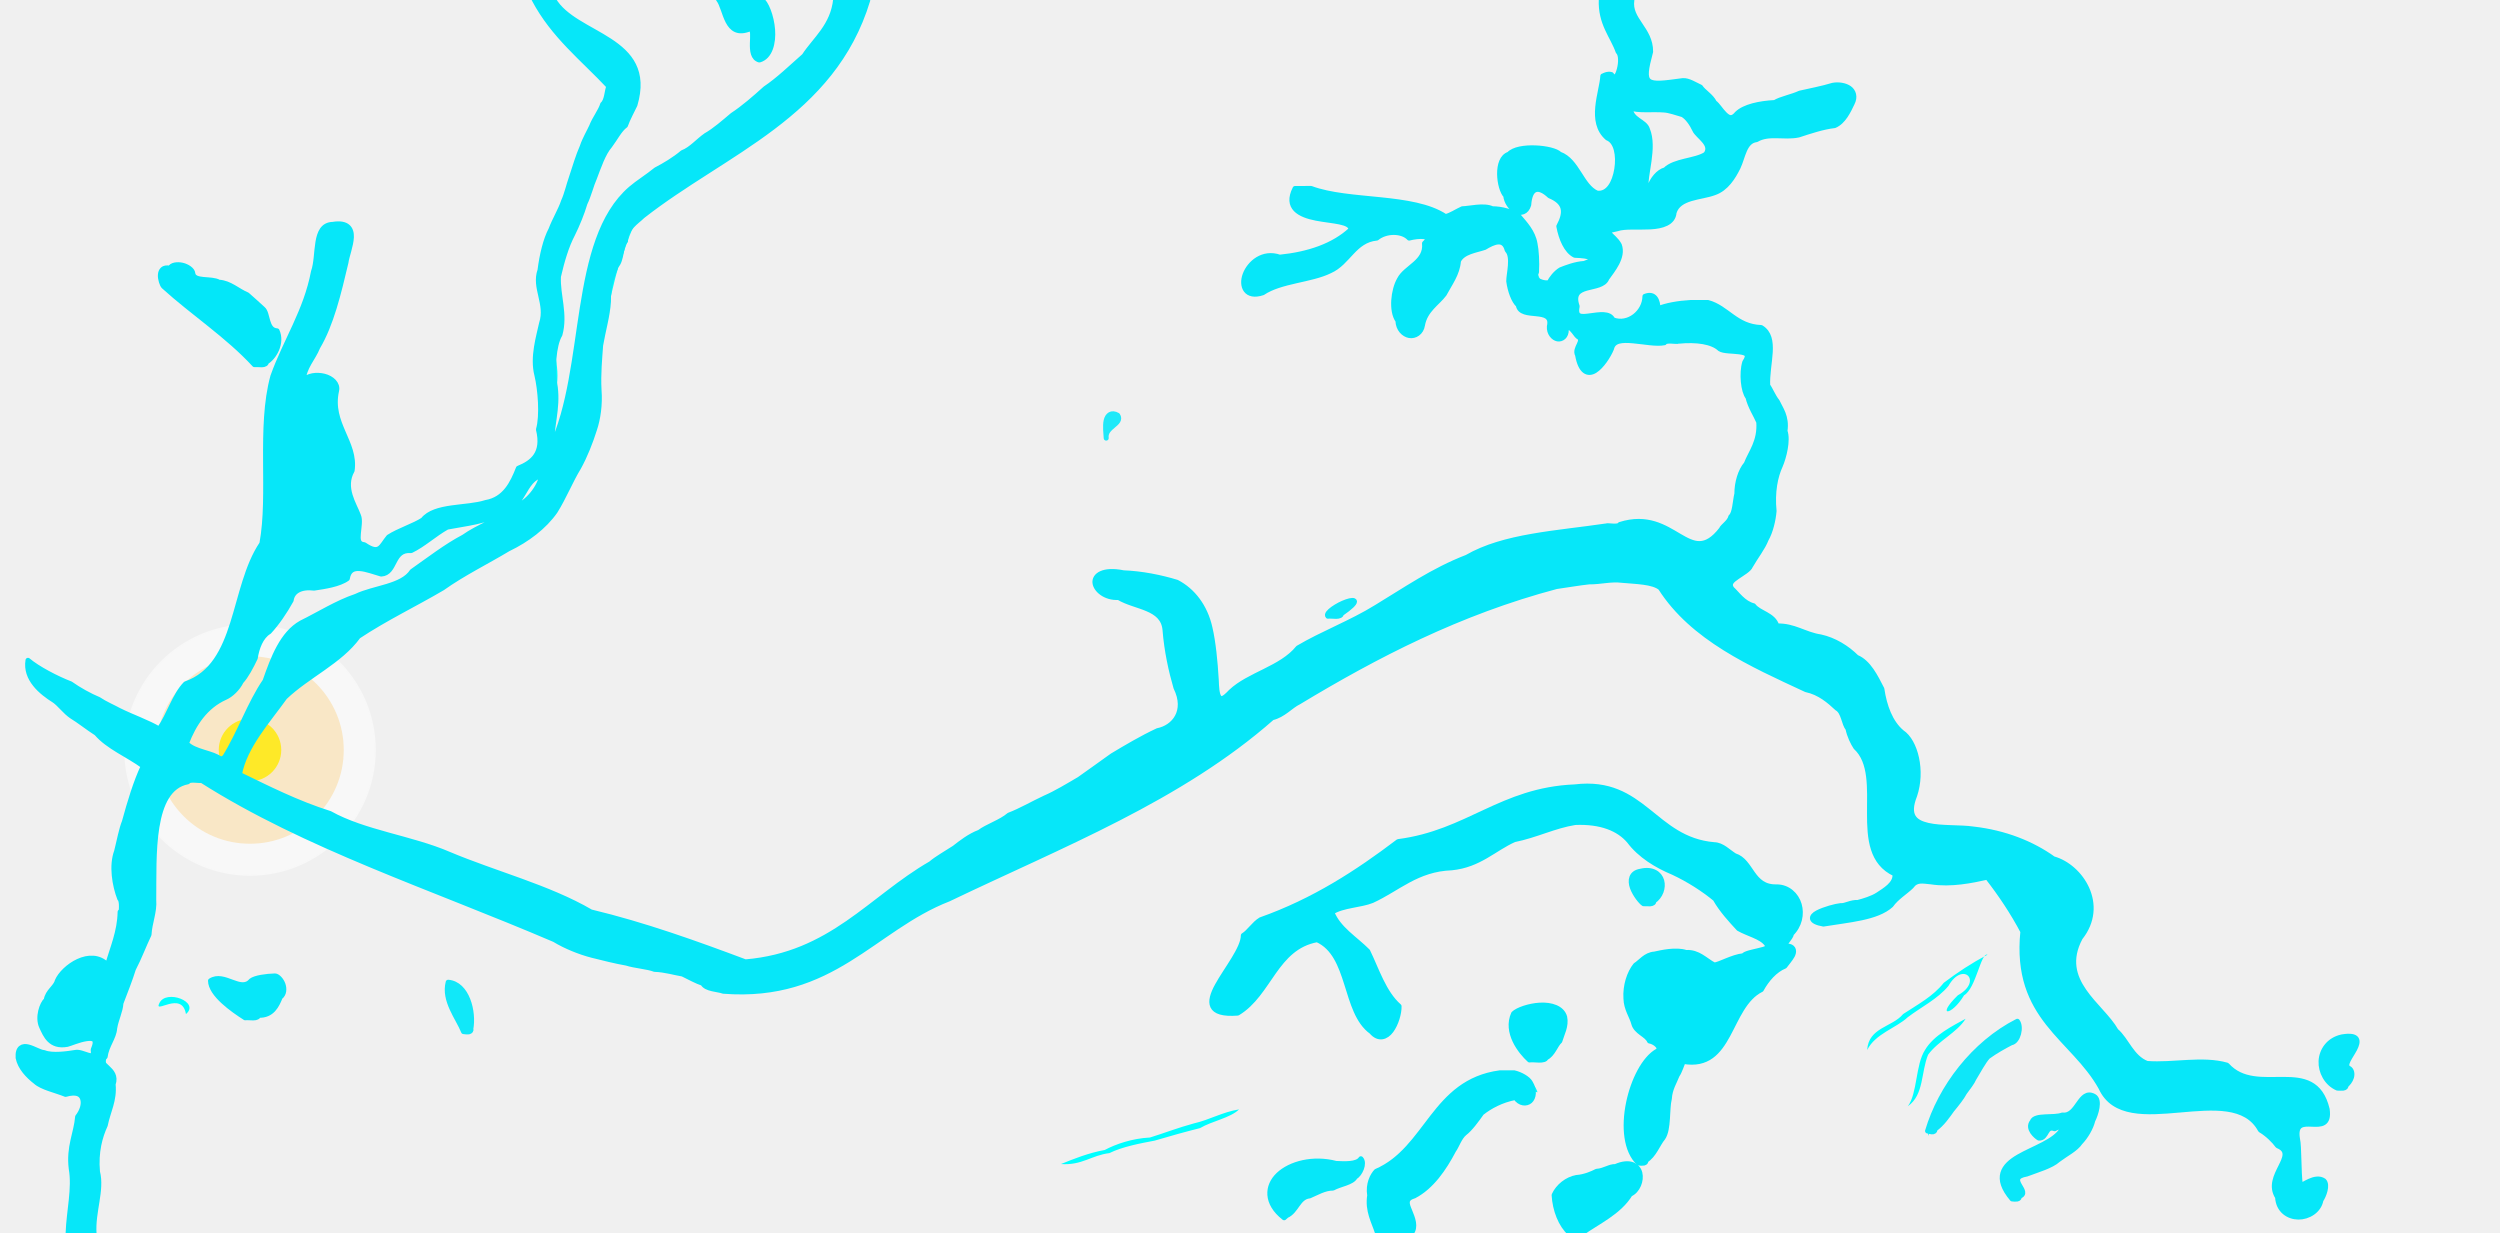
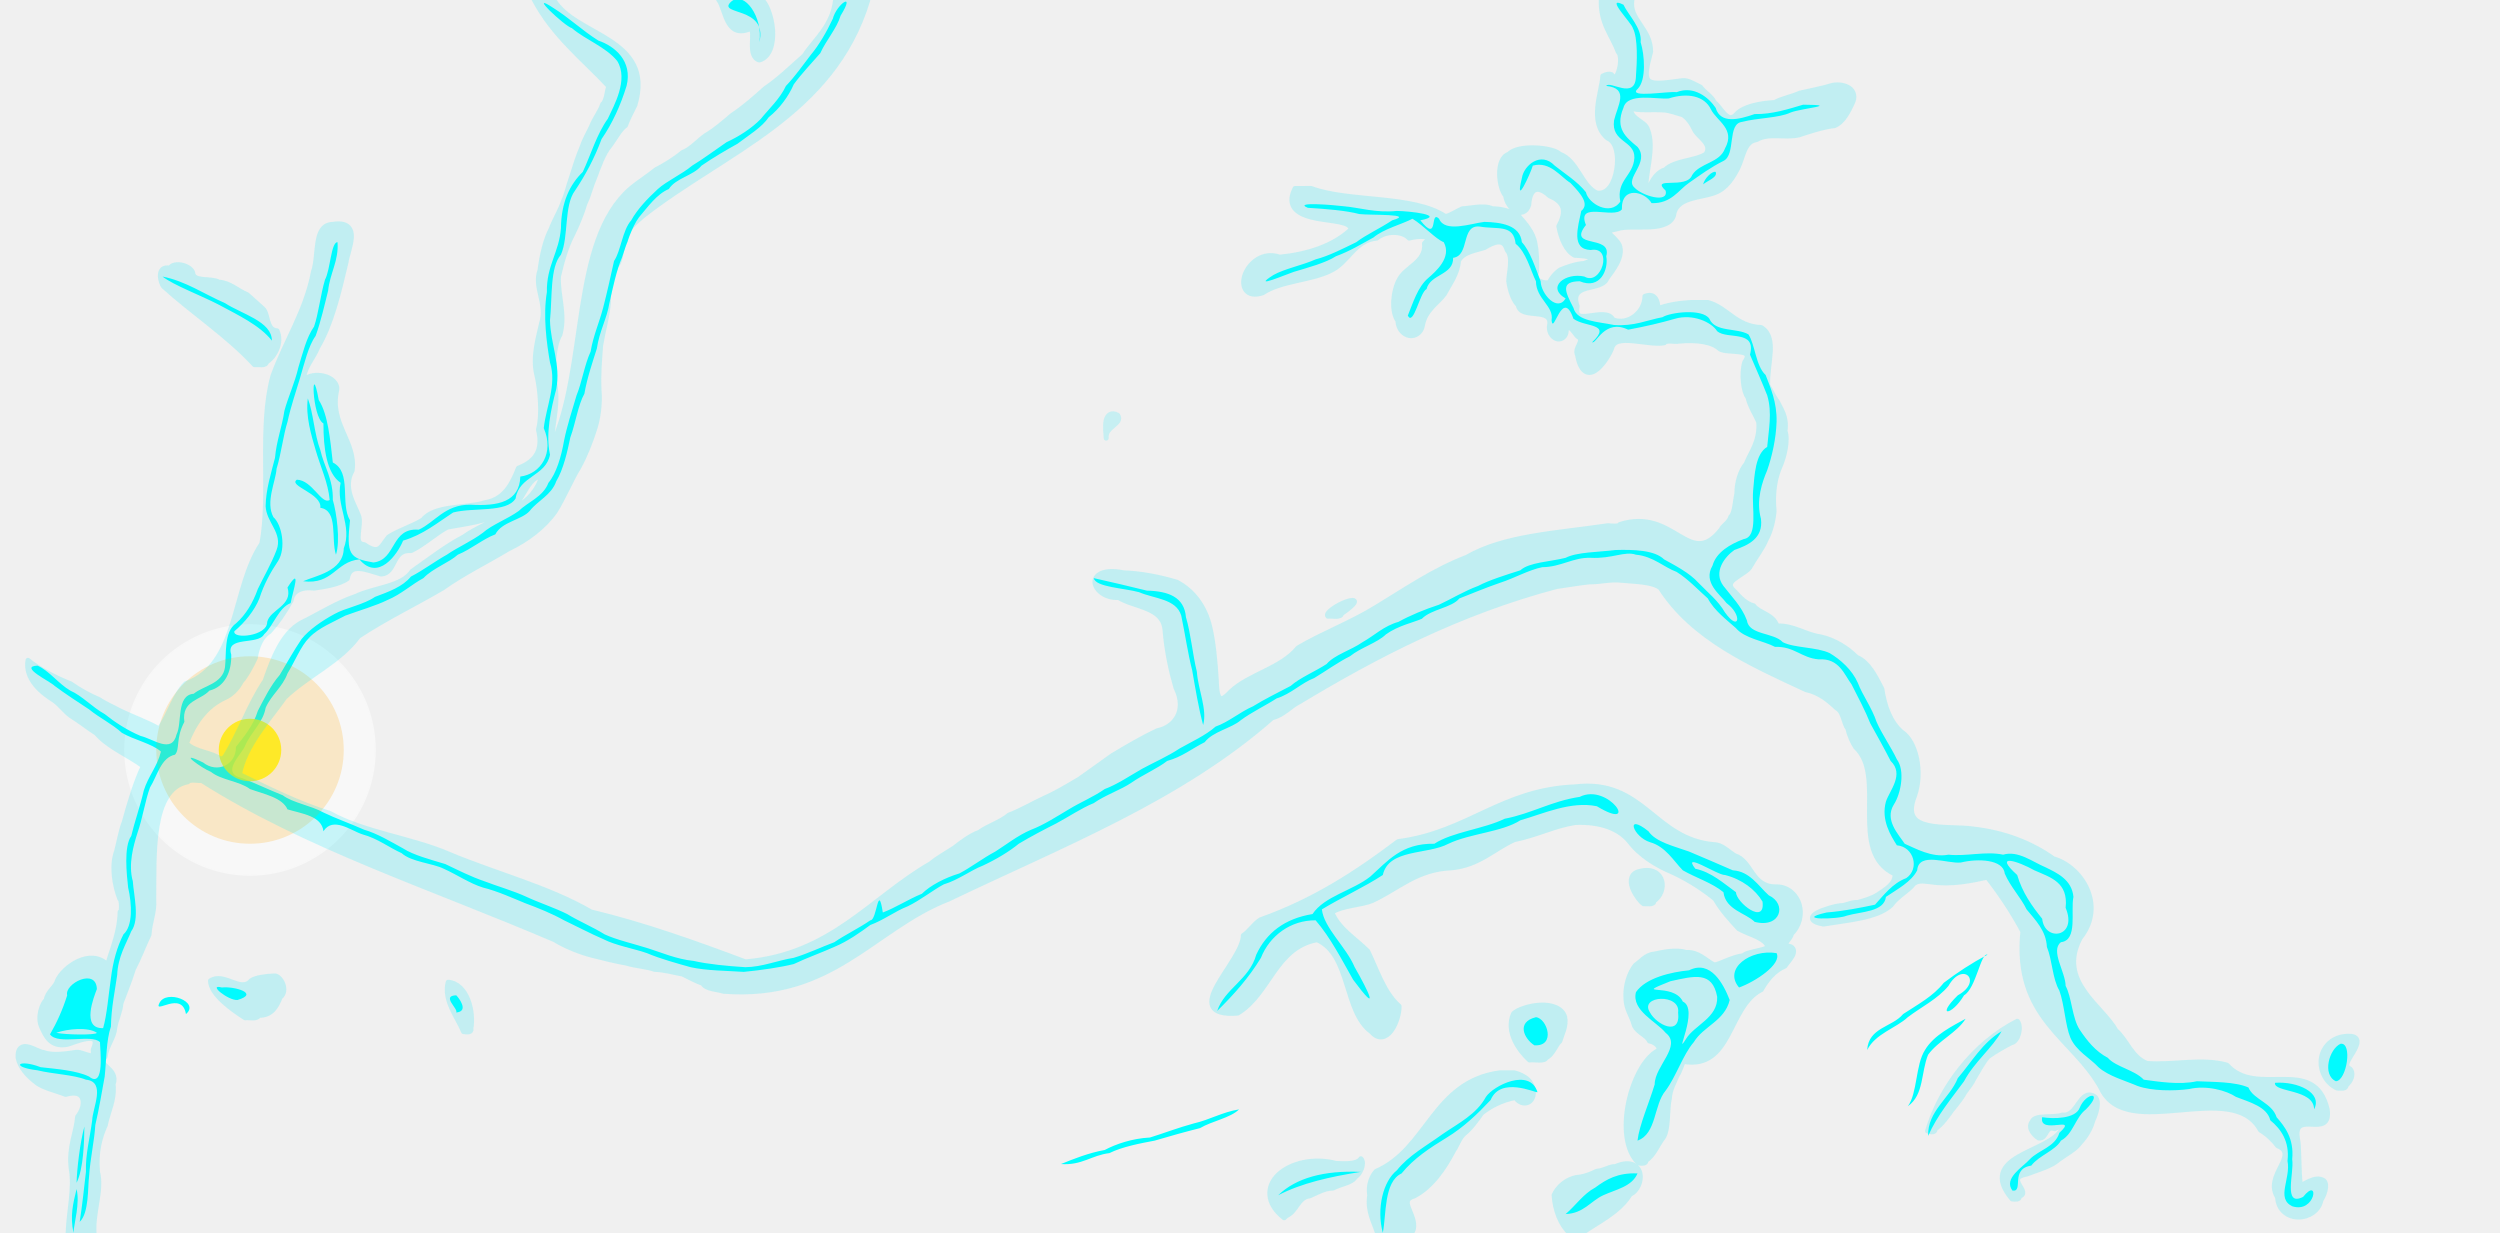
<svg xmlns="http://www.w3.org/2000/svg" id="map__water" class="map__layer" viewBox="0,0,1600,789" style="enable-background:new 0 0 1600 789;" version="1.1">
+   <style>
+     .halo{
+         opacity:0.2;
+     }
+ </style>
  <g id="circles_interact">
    <circle id="circle_0" data-id="circle_0" class="circle_interact" cx="160" cy="480" r="80" fill="cyan" opacity="0" />
  </g>
  <g id="circles">
    <circle id="circle_0_halo" class="circle_halo" stroke="white" data-id="circle_0" cx="160" cy="480" r="80" fill="white" opacity="0.5" />
  </g>
  <g id="water_display" data-test="#0014FF">
    <path fill="aqua" d="M47,789C47.386,782.988 51.245,770.082 49,761C46.68,770.618 44.814,777.905 47,789ZM885,789C887.308,777.679 885.549,756.281 897,751C904.741,741.409 915.232,734.564 926,728C936.757,721.425 945.612,712.943 954,704C960.481,688.565 982.97,699.668 984,699C979.114,683.154 955.849,694.718 951,702C944.924,713.256 933.254,718.922 923,726C912.975,733.307 901.682,739.35 894,749C885.222,755.916 880.838,773.435 885,789ZM51,782C57.079,776.302 56.111,759.53 57,753C57.695,741.518 60.416,730.282 61,720C63.342,710.165 65.289,698.155 67,689C68.165,678.167 67.905,665.903 71,657C71.163,644.986 73.682,633.548 75,624C75.439,612.262 80.882,603.748 84,596C89.619,588.39 85.55,572.674 85,564C81.959,553.178 85.398,541.188 88,533C91.18,524.003 93.037,511.903 96,504C100.676,496.499 102.997,484.863 112,483C115.351,479.173 112.286,472.764 118,462C116.087,448.088 128.342,448.341 134,442C143.776,439.599 148.287,430.153 148,419C144.067,406.717 165.1,413.098 169,406C175.288,400.111 178.166,389.032 186,386C187.462,378.251 193.27,361.535 184,376C187.565,387.661 172.943,390.04 171,398C171.328,407.107 148.682,409.34 150,404C156.602,398.425 162.894,390.76 166,383C168.918,373.92 173.172,366.171 178,359C183.189,350.718 180.437,335.794 175,331C169.753,321.382 176.482,308.151 177,300C179.905,290.728 181.342,278.208 184,270C186.1,260.101 189.269,251.268 192,242C194.782,232.604 197.388,221.254 202,215C205.245,206.068 207.85,194.716 210,186C211.11,174.932 216.937,166.803 216,155C211.829,154.962 211.451,172.663 208,179C205.191,188.368 203.805,200.939 201,209C196.067,216.066 193.829,225.831 191,235C188.733,244.91 184.267,254.401 182,263C180.465,273.464 176.963,281.964 176,293C173.539,302.716 170.144,313.278 170,324C170.542,334.672 181.121,341.094 177,352C173.673,360.85 168.508,369.642 165,377C161.834,385.833 157.371,393.373 151,399C143.192,404.355 144.998,418.562 144,427C142.562,437.739 129.833,438.967 124,444C112.658,444.835 116.706,462.84 113,470C110.032,482.691 98.153,472.889 90,471C81.385,467.438 73.016,461.85 67,457C59.131,452.691 52.565,445.301 45,442C37.314,437.509 31.552,429.314 24,426C11.703,426.557 32.163,436.034 35,439C41.969,444.208 50.472,449.662 57,454C63.596,459.403 71.73,463.271 78,469C85.672,473.505 97.249,475.885 103,481C100.667,490.665 94.794,496.795 92,506C89.754,515.931 86.054,526.188 84,535C79.107,541.883 81.097,559.678 82,568C84.485,578.705 85.106,592.661 79,598C74.951,605.95 72.315,615.316 71,626C69.439,636.616 68.458,649.592 66,658C51.848,658.596 60.075,638.045 62,633C61.545,619.075 41.036,629.63 43,637C40.136,646.135 36.41,654.411 32,662C37.134,669.043 58.617,661.517 64,667C63.932,670.636 67.344,697.263 57,689C48.798,685.024 35.74,684.126 26,683C11.668,677.463 6.243,682.882 24,685C33.767,687.41 47.288,687.846 55,691C67.99,692.28 59.26,708.909 59,717C57.636,727.813 54.608,738.741 55,750C53.764,760.762 52.614,771.616 51,782ZM1002,777C1013.56,776.564 1017.82,768.814 1026,765C1034.22,761.221 1044.45,759.444 1048,751C1035.41,750.408 1027.89,754.894 1021,760C1013.18,764.175 1008.5,771.501 1002,777ZM1467,772C1482.06,776.91 1484.82,752.388 1474,766C1460.89,772.669 1468.43,750.409 1467,742C1468.34,728.484 1462.06,720.807 1457,715C1454.11,705.715 1442.14,703.725 1439,696C1430.59,692.235 1416.37,692.497 1406,692C1394.79,694.482 1381.24,692.228 1372,691C1366.12,684.707 1354.03,682.836 1349,677C1341.13,672.872 1335.81,666.189 1331,659C1326.16,651.662 1325.88,637.984 1322,631C1321.99,622.237 1312.01,608.358 1319,603C1329.96,601.784 1325.07,582.938 1327,574C1325.97,562.849 1316.28,558.587 1309,555C1301.22,551.827 1291.58,544.083 1282,547C1270.88,544.606 1258.67,548.207 1247,547C1236.35,549.07 1225.93,542.955 1219,540C1215.08,534.019 1205.98,524.793 1212,515C1216.59,508.048 1219.38,493.165 1214,486C1210.07,477.748 1204.27,469.596 1201,462C1197.96,452.865 1191.97,444.893 1189,437C1185.25,428.576 1177.82,422.049 1171,418C1162.77,414.054 1148.12,414.747 1141,411C1135.13,404.69 1119.31,406.554 1118,397C1114.72,388.099 1107.68,381.187 1103,375C1096.27,366.152 1103.77,356.359 1110,352C1119.03,348.854 1128.6,344.469 1127,332C1123.72,319.995 1127.87,308.331 1131,301C1134.14,291.962 1136.68,280.55 1137,270C1137.35,257.476 1133.01,247.858 1130,240C1123.63,234.196 1123.31,220.557 1119,214C1111.52,209.666 1097.68,212.745 1094,204C1089.5,197.28 1068.88,199.877 1064,203C1053.91,204.912 1045.91,208.916 1033,208C1022.97,205.855 1009.11,205.752 1007,197C1001.49,186.374 998.614,180.19 1011,180C1024.32,185.562 1029.55,172.415 1028,164C1032.06,149.701 1002.61,159.578 1015,144C1008.67,128.364 1032.82,140.484 1038,134C1037.6,118.589 1052.75,122.56 1057,130C1069.66,130.486 1074.48,121.345 1081,117C1088.06,112.062 1094.98,106.984 1103,103C1111.16,98.983 1105.21,79.079 1115,78C1124.6,75.421 1138.7,75.57 1146,72C1153.34,69.194 1178.64,67.2 1154,67C1144.62,69.794 1134.09,73.222 1123,73C1112.98,76.448 1101.17,79.598 1098,69C1093.59,62.452 1084.1,54.559 1073,59C1068.27,58.191 1041.5,62.955 1048,57C1053.75,51.477 1052.58,35.128 1050,27C1051.01,18.025 1042.06,9.586 1039,3C1026.57,-3.057 1044.42,14.829 1045,18C1048.42,24.355 1047.68,40.069 1047,49C1046.55,64.265 1030.12,51.26 1028,55C1042.92,56.5 1035.22,67.506 1033,77C1030.95,91.225 1046.39,89.741 1046,101C1045.38,112.56 1034.24,115.375 1037,129C1030.54,138.597 1016.42,130.227 1015,123C1009.63,116.197 1001.04,110.83 995,106C986.084,96.578 975.165,105.909 974,114C969.09,134.024 979.864,110.192 981,106C992.067,102.902 998.945,113.41 1005,117C1012.47,124.601 1017.18,130.815 1012,135C1009.9,145.305 1005.32,159.568 1018,160C1032.89,157.335 1024.79,183.351 1014,177C1002.11,174.231 989.306,183.675 1002,191C996.693,199.974 986.197,188.088 986,180C982.596,171.227 979.251,160.615 974,155C972.849,143.974 960.58,142.286 950,142C941.167,143.09 924.679,149.114 921,140C914.781,133.949 921.178,156.286 909,141C925.938,137.718 902.125,135.117 894,135C880.435,136.388 870.033,132.833 860,132C854.432,131.288 827.105,128.923 837,133C848.472,133.705 861.42,134.714 870,137C877.104,137.842 906.359,136.697 891,141C883.73,145.907 874.145,150.279 868,155C859.796,158.973 850.624,163.758 842,166C833.585,169.762 821.923,172.057 815,176C799.736,185.67 823.936,175.264 828,174C837.35,171.173 848.398,168.264 855,164C863.791,160.792 871.239,156.238 879,152C885.631,146.454 896.828,143.694 904,140C911.307,144.469 918.674,152.908 924,155C929.36,164.857 918.752,173.825 914,178C907.369,183.546 904.147,194.281 901,202C904.675,209.111 908.636,187.108 913,185C915.434,175.257 930.309,176.175 930,165C940.827,163.65 934.796,143.662 947,145C958.583,147.008 968.702,143.35 970,156C976.769,161.408 979.425,172.709 983,180C983.183,191.594 994.713,195.869 993,205C994.135,215.159 999.927,183.505 1007,204C1014.71,209.686 1032,206.65 1019,219C1021.4,220.623 1027,203.69 1042,211C1052.3,209.121 1063.61,206.477 1072,204C1083.25,200.717 1095.32,206.034 1099,212C1105.52,217.478 1124.19,210.814 1120,227C1123.64,235.541 1127.94,245.195 1131,253C1134.38,264.114 1131.88,275.422 1131,286C1123.38,290.555 1122.9,304.035 1122,314C1121.02,325.198 1125.4,343.538 1116,345C1107.12,348.301 1098.37,353.505 1096,362C1089.57,372.923 1101.28,380.79 1105,386C1115.13,393.421 1113.32,404.952 1104,392C1099.63,384.368 1092.87,379.129 1087,373C1081.25,366.577 1071.98,361.883 1065,358C1058.87,351.949 1045.16,351.703 1034,352C1023.2,353.372 1009.13,353.265 1002,357C992.313,359.49 978.675,359.809 973,365C963.781,367.958 953.097,371.231 946,375C937.089,378.266 928.443,383.577 921,387C911.804,389.981 901.959,394.093 895,398C885.613,400.612 879.703,406.704 872,411C864.863,416.04 853.976,419.11 849,425C841.607,429.784 831.74,433.874 826,439C818.018,443.195 808.671,447.805 802,452C793.517,455.695 786.103,462.237 778,465C771.56,470.737 761.92,475.054 755,479C747.717,483.895 738.031,488.165 731,492C723.242,496.419 714.944,502.078 707,505C699.959,509.957 691.448,513.449 684,518C676.371,522.548 667.881,528.015 660,531C651.414,534.591 643.677,540.811 637,545C629.036,549.213 621.153,555.287 614,559C604.656,561.833 595.479,566.613 590,572C581.364,575.541 572.906,581.04 565,584C561.9,563.873 561.291,589.347 557,589C549.826,594.003 540.386,598.52 534,603C525.27,606.269 517.204,610.206 508,613C497.501,614.679 487.771,618.905 477,619C465.534,618.289 452.821,617.045 444,615C432.952,613.871 423.267,609.599 415,607C405.765,604.058 394.392,601.474 387,598C379.503,593.32 369.704,589.162 363,585C354.886,580.937 344.378,577.488 337,574C328.681,570.142 317.822,567.044 310,564C301.052,560.949 293.142,556.857 285,553C275.65,550.173 264.602,547.264 258,543C250.144,538.679 241.44,533.426 233,531C224.58,527.243 214.307,523.559 207,520C199.239,515.584 187.127,513.739 181,509C172.3,505.522 162.817,501.049 155,498C140.447,494.748 155.16,482.529 157,477C160.714,468.537 168.452,462.318 170,453C173.635,444.636 180.815,439.814 184,431C188.661,423.484 192.521,413.387 198,408C203.923,401.746 213.961,397.827 221,394C229.904,390.726 240.737,387.603 248,384C256.63,380.453 263.863,373.729 271,370C276.891,363.714 287.307,360.173 293,355C301.635,351.457 309.079,344.945 317,342C321.065,333.887 333.928,332.794 339,327C344.273,320.274 352.904,316.902 356,308C360.574,300.397 363.133,288.999 365,280C368.282,271.105 370.038,258.904 374,252C375.798,241.621 379.414,231.28 382,223C383.48,212.303 388.585,203.451 390,194C392.266,184.089 394.664,172.53 398,165C401.066,155.889 404.375,145.241 409,139C414.623,132.446 420.334,124.2 428,121C432.782,113.784 443.534,112.532 449,106C456.204,101.027 464.999,95.865 472,92C478.877,86.7 487.655,81.521 492,75C498.828,69.651 504.728,61.594 508,54C513.13,46.953 519.973,39.839 525,34C528.791,25.614 535.479,18.345 538,10C548.127,-6.36 535.249,2.909 533,12C529.134,20.311 523.973,29.107 519,35C513.78,41.779 508.871,48.873 503,55C499.134,63.311 491.823,69.957 487,76C481.065,82.242 472.459,87.593 465,91C457.762,95.939 449.779,101.913 443,106C436.391,111.568 426.704,115.838 421,121C414.662,126.84 407.818,133.952 404,141C398.263,147.44 397.417,160.551 393,167C390.819,176.997 388.247,188.381 386,197C383.515,206.514 379.719,214.72 378,225C374.133,233.31 372.232,245.366 369,253C366.225,262.402 362.802,272.936 361,282C359.202,292.379 355.971,303.105 351,309C347.729,317.906 337.426,321.56 332,327C324.951,332.128 314.738,335.872 309,341C302.067,346.244 292.393,350.527 286,355C278.192,359.369 270.22,365.354 263,369C257.621,375.62 248.721,378.723 240,382C232.833,387.01 220.938,389.072 214,393C206.115,397.292 197.83,402.964 193,409C188.062,416.239 183.088,425.222 179,432C173.3,438.477 168.702,447.836 165,455C162.16,464.337 155.77,471.904 151,478C151.149,489.69 138.872,495.09 130,488C111.959,479.319 129.302,491.828 135,494C141.662,499.337 153.145,499.856 160,505C168.934,508.243 180.696,510.438 184,518C193.364,520.813 205.92,522.214 207,532C213.148,522.357 224.725,531.708 232,534C241.628,536.549 249.455,542.679 257,546C263.428,551.749 276.745,552.389 284,556C292.423,559.754 300.705,565.429 309,568C318.746,570.431 328.27,574.864 336,578C344.751,581.248 353.295,584.706 361,589C369.256,592.921 378.387,597.747 386,601C394.015,605.162 405.985,607.149 414,610C422.548,613.629 433.507,616.627 442,619C451.915,621.262 465.837,621.297 476,622C487.108,620.931 499.282,619.148 508,617C516.229,613.052 526.531,609.397 534,606C542.609,602.432 550.743,596.609 557,592C565.754,588.755 572.415,583.413 581,580C589.214,576.037 596.904,569.77 604,566C613.364,563.187 621.164,557.03 629,554C637.328,550.151 646.06,544.926 652,540C659.6,535.423 668.777,530.643 676,527C683.944,522.767 692.242,517.108 700,514C707.124,508.947 717.543,505.409 724,501C731.141,495.964 740.919,491.785 747,487C756.466,484.467 762.994,478.992 771,475C776.271,468.094 788.211,466.077 794,461C800.983,455.806 810.431,451.297 817,447C826.292,444.115 833.08,436.946 841,434C848.609,429.432 856.715,423.581 864,420C870.698,414.521 881.526,411.392 887,406C894.799,400.339 905.272,398.201 910,396C916.021,389.844 929.129,388.995 934,383C942.626,379.627 951.08,376.079 960,373C969.231,370.054 978.02,364.886 987,363C999.091,362.913 1006.77,356.634 1018,357C1031.88,357.707 1039.77,352.519 1047,355C1058.12,356.055 1065,363.135 1073,366C1080.52,370.656 1087.21,377.927 1093,383C1097.23,390.948 1105.28,396.856 1111,402C1116.53,408.646 1128.92,410.212 1136,414C1148.42,413.575 1152.88,421.117 1164,422C1177.09,421.082 1180.34,431.798 1185,438C1189.11,446.07 1193.93,455.2 1197,463C1201.34,470.841 1206.35,479.784 1210,487C1218.93,495.553 1209.37,505.855 1207,513C1203.72,524.853 1210.18,534.93 1214,541C1224.88,541.923 1228.73,556.057 1220,562C1211.11,565.291 1205.22,573.35 1200,579C1190.09,581.085 1180.07,583.07 1169,584C1147.27,588.994 1176.62,588.486 1182,586C1191.48,583.306 1205.8,583.662 1207,574C1214.28,569.1 1223.39,564.259 1227,557C1227.91,544.792 1246.6,553.032 1255,552C1265.73,549.364 1282.13,549.963 1283,559C1286.64,567.533 1293.51,574.621 1297,582C1302.49,588.689 1309.54,595.598 1310,606C1313.5,614.495 1313.52,626.48 1318,634C1321.22,642.958 1321.82,656.318 1325,664C1328.59,672.585 1337.82,677.31 1343,683C1349.43,688.747 1360.41,691.725 1368,695C1377.16,698.318 1391.35,698.292 1401,697C1412.23,694.347 1425.11,698.003 1431,702C1439.74,705.442 1450.9,708.235 1453,717C1459.73,722.445 1465.51,730.621 1464,743C1466.24,754.357 1456.49,766.857 1467,772ZM818,765C832.862,757.198 851.417,753.081 871,750C847.333,748.998 829.487,753.823 818,765ZM1288,762C1295.42,762.971 1286.19,748.034 1300,746C1304.97,739.467 1315.31,736.485 1319,730C1326.83,725.828 1328.2,715.202 1335,710C1346.71,698.156 1335.1,698.943 1331,709C1328.35,716.144 1314.03,716.194 1307,715C1304.66,726.85 1330.85,713.153 1318,725C1315.22,734.216 1304.88,735.877 1299,742C1294.76,746.833 1281.93,754.194 1288,762ZM49,757C53.467,748.159 53.904,730.372 54,721C51.187,731.276 49.211,748.497 49,757ZM679,745C692.594,745.929 698.654,739.319 710,738C718.12,733.943 729.857,731.723 739,730C748.383,727.206 759.297,724.163 768,722C775.638,717.461 787.575,715.441 793,710C782.119,711.785 774.305,716.64 764,719C754.406,721.583 744.318,725.452 736,728C724.436,728.613 714.094,732.228 707,736C696.663,737.84 686.715,741.849 679,745ZM1048,730C1060.31,725.645 1058.33,706.995 1066,698C1072.9,688.659 1077.05,675.036 1084,667C1090.28,656.614 1103.79,653.454 1107,640C1103.07,629.84 1094.82,614.035 1081,621C1069.69,622.083 1053.24,625.779 1047,635C1044.04,646.789 1060.21,653.848 1066,661C1076.77,669.327 1058.95,682.324 1059,694C1055.47,705.772 1049.1,720.189 1048,730ZM1234,727C1239.9,713.571 1248.85,703.186 1257,692C1263.38,679.813 1275.34,670.449 1281,660C1268.88,667.215 1261.91,679.575 1253,690C1247.79,702.964 1233.52,711.135 1234,727ZM1481,710C1486.69,699.174 1470.13,691.935 1456,693C1454.86,699.277 1481.1,696.838 1481,710ZM1221,708C1231.44,700.755 1229.35,686.22 1234,675C1240.58,666.008 1252.55,660.855 1258,652C1249.86,656.47 1237.59,662.456 1232,672C1225.88,681.443 1227.17,699.867 1221,708ZM1495,692C1501.92,691.53 1505.73,667.056 1498,668C1490.65,671.263 1485.99,687.921 1495,692ZM1195,672C1200.15,661.58 1213.62,657.921 1221,651C1229.71,644.381 1240.05,639.38 1247,631C1256.19,614.79 1269.36,627.956 1253,637C1238.75,650.908 1248.91,650.434 1257,637C1264.71,632.436 1267.71,609.445 1272,611C1261.97,616.301 1252.71,622.38 1244,629C1237.27,637.603 1227.25,642.917 1218,649C1211.09,657.423 1195.83,657.496 1195,672ZM982,669C995.96,669.861 990.237,651.735 983,651C970.07,654.182 975.584,664.913 982,669ZM62,661C61.477,662.58 42.1,662.295 36,661C43.221,658.405 56.617,657.178 62,661ZM119,649C128.315,641.291 106.256,632.843 102,642C98.095,649.646 116.489,633.644 119,649ZM292,648C300.662,647.256 293.12,638.028 292,637C282.169,637.276 293.438,645.602 292,648ZM1074,648C1075.77,663.759 1060.13,655.766 1056,648C1048.78,637.047 1075.66,635.602 1074,648ZM779,647C789.443,636.779 799.198,625.863 807,613C812.519,598.955 825.941,588.864 842,589C851.544,600.121 858.512,613.823 866,627C883.581,650.652 875.966,634.677 867,619C861.46,605.875 847.328,593.942 846,582C858.634,574.336 873.49,567.574 885,560C888.754,543.09 913.51,547.175 927,540C940.726,533.428 961.404,532.488 973,525C987.536,520.87 1005.26,512.53 1022,516C1050.13,533.011 1029.63,500.722 1011,510C993.021,512.685 980.318,520.654 963,524C949.339,530.637 929.518,532.434 918,540C896.918,539.582 887.927,551.263 877,561C865.695,569.993 847.608,573.524 840,585C822.23,587.894 810.555,596.891 804,611C799.625,626.923 783.776,632.692 779,647ZM152,640C166.506,635.741 149.626,631.092 142,632C132.419,629.433 146.175,640.508 152,640ZM1099,638C1099.55,651.445 1084.27,656.123 1079,665C1070.79,677.979 1087.76,645.713 1077,641C1071.11,628.331 1043.64,638.126 1069,628C1084.43,624.632 1095.92,621.291 1099,638ZM1113,632C1123.34,628.316 1140.58,617.006 1137,610C1120.44,607.277 1102.64,619.886 1113,632ZM1123,590C1139.64,594.289 1143.86,578.479 1132,573C1125.25,566.89 1119.89,557.668 1109,557C1099.76,552.911 1090.35,548.986 1081,545C1071.55,541.593 1059.62,538.935 1055,532C1039.69,519.805 1045.2,535.65 1056,539C1066.06,541.801 1071.24,551.203 1077,557C1085.48,561.857 1095.69,564.978 1103,571C1104.44,582.412 1117.2,584.246 1123,590ZM1322,581C1329.98,599.994 1308.53,603.06 1307,588C1300.45,579.88 1294.34,571.323 1291,560C1275.21,545.756 1291.54,551.144 1302,557C1312.15,561.517 1323.85,564.48 1322,581ZM1128,577C1130,592.456 1111.17,577.618 1111,571C1103.13,565.338 1095.17,558.075 1085,556C1075.97,544.415 1099.26,560.251 1104,560C1114.82,562.717 1123.44,569.318 1128,577ZM770,464C772.821,454.194 766.773,441.37 766,430C763.245,418.756 762.205,405.794 759,395C757.971,382.03 747.67,378.329 734,378C722.743,375.258 711.47,372.529 700,370C701.189,375.796 719.483,376.374 729,379C738.782,383.217 752.798,383.204 756,394C758.431,405.567 760.151,417.851 763,429C765.09,440.908 767.034,452.967 770,464ZM194,372C213.083,374.418 214.783,359.448 230,358C242.004,372.241 254.231,355.055 258,346C270.857,342.192 279.911,334.576 290,328C302.831,324.587 324.361,328.352 330,319C332.181,304.516 349.278,304.943 352,291C349.101,277.609 352.59,261.895 356,249C359.032,233.367 352.317,220.141 352,205C353.499,190.255 351.946,170.937 359,163C364.06,151.395 360.843,131.508 368,122C374.679,112.014 380.512,101.177 385,89C391.803,79.138 397.064,67.729 401,55C405.002,39.023 393.316,29.466 383,26C372.73,19.605 364.27,11.395 354,5C336.987,-6.245 361.481,16.892 366,18C375,25.665 387.482,29.853 395,39C402.481,51.031 392.79,67.793 389,76C382.01,85.675 378.288,98.623 373,110C364.556,118.221 359.21,129.545 359,146C357.882,161.547 349.654,169.989 350,187C347.49,202.164 349.836,219.681 352,232C356.443,246.169 349.522,260.205 348,274C354.846,289.652 346.278,303.328 333,305C332.521,321.186 318.757,324.092 301,323C284.628,322.872 278.314,334.323 268,339C249.948,337.613 253.897,358.232 239,360C223.419,357.336 221.639,354.799 224,333C217.541,322.435 225.389,302.154 213,296C211.343,281.412 209.912,265.079 204,256C198.905,228.179 199.536,267.001 207,271C206.992,287.253 209.088,302.921 218,309C214.853,323.386 225.643,336.576 220,351C219.748,365.784 201.482,368.554 194,372ZM215,355C217.962,346.181 215.357,327.731 213,320C213.293,306.375 207.442,298.89 205,288C201.221,278.245 200.459,263.786 197,255C195.481,266.299 199.194,278.426 202,288C205.007,298.528 209.981,308.774 211,320C205.754,323.209 199.898,307.304 190,307C184.18,311 206.241,315.827 205,325C216.663,326.669 211.719,344.949 215,355ZM174,218C174.088,205.742 154.512,200.893 144,194C130.764,188.288 118.817,179.905 104,177C111.267,182.628 128.28,188.921 140,195C152.297,201.651 166.188,208.09 174,218ZM1066,122C1068.08,130.486 1050.69,125.219 1046,120C1039.43,114.114 1056.28,104.093 1048,94C1040.78,87.97 1033.38,82.412 1039,69C1041.46,58.985 1060.4,63.757 1068,63C1079.89,59.21 1090.78,61.226 1095,70C1098.73,77.562 1110.89,82.492 1104,95C1100.69,104.358 1087.87,104.206 1083,112C1079.49,121.547 1055.84,112.473 1066,122ZM1090,118C1092.55,115.753 1099.61,113.442 1098,110C1095.6,109.436 1090.92,114.118 1090,118ZM486,27C488.532,11.339 476.362,-6.291 468,1C458.129,10.043 491.663,3.632 486,27Z" />
  </g>
  <g id="circles_centres_outer">
    <circle data-id="circle_0" class="circle_centre_outer" id="circle_0_centre" cx="160" cy="480" r="60" fill="orange" opacity="0.2" />
  </g>
  <g id="circles_centres">
    <circle class="circle_centre" data-id="circle_0" id="circle_0_centre2" cx="160" cy="480" r="20" fill="#FFEA00" opacity="0.8" />
  </g>
-   <g id="water_halo">
+   <g id="water_halo" class="water__halo halo">
    <path d="M43.603,788.97C48.755,788.97 56.362,789.356 60.178,789.356C59.29,775.357 65.411,761.819 62.386,749.903C61.243,737.092 64.059,727.335 67.364,720.161C69.044,711.535 73.451,704.111 72.396,693.958C76.051,683.371 60.92,682.2 67.3,676.262C68.158,669.209 72.963,664.252 73.397,658.028C74.295,652.39 77.153,647.021 77.398,642.02C80.161,634.818 83.304,626.8 85.379,620.122C89.063,613.159 92.272,604.521 95.362,598.167C95.8,590.35 99.012,583.592 98.397,575.968C98.721,547.863 96.169,504.901 120.191,500.349C121.243,498.324 127.936,499.986 128.989,499.398C195.584,541.751 276.2,567.694 354.823,601.357C361.867,605.64 370.853,609.299 378.902,611.386C386.049,613.178 394.325,615.26 400.906,616.387C406.362,618.156 414.675,618.675 418.915,620.389C425.596,620.588 432.049,622.617 436.885,623.381C441.043,625.413 446.062,628.176 449.79,629.338C451.791,633.182 459.662,633.099 462.907,634.387C533.051,639.816 558.688,594.227 607.156,575.366C679.656,540.577 755.393,511.164 814.203,459.343C821.453,457.652 825.964,451.84 831.185,449.353C880.9,419.342 933.983,391.872 996.08,375.39C1003.02,374.416 1010.99,373.023 1017.02,372.398C1024.33,372.48 1031.1,370.497 1037.96,371.396C1047.08,372.239 1057.94,372.321 1062.72,376.287C1083.28,408.476 1120.62,425.014 1155.87,441.376C1164.66,443.237 1170.85,448.768 1175.75,453.312C1179.96,455.64 1180.13,463.563 1182.69,466.25C1183.55,470.884 1186.01,475.735 1187.68,478.236C1207.89,496.896 1182.59,545.284 1212.76,559.314C1213.52,565.772 1205.9,569.862 1201.78,572.669C1198.24,574.972 1192.56,576.672 1188.96,577.604C1184.55,577.305 1181.03,579.9 1178,579.602C1174.99,579.886 1167.45,581.88 1163.15,584.157C1158.85,586.435 1157.79,589.793 1167,591.398C1182.78,588.753 1201.27,587.565 1210.28,579.279C1213.68,574.418 1219.77,570.761 1223.29,567.272C1226.53,562.746 1230.31,563.878 1235.95,564.395C1248.71,566.376 1262.11,563.55 1271.89,561.382C1280.41,572.294 1288.32,584.182 1294.64,596.177C1288.98,651.831 1326.84,664.005 1344.65,696.19C1360.72,731.647 1428.68,689.701 1446.67,723.225C1451.02,725.758 1455.37,730.023 1457.72,733.279C1471.85,739.017 1448.79,752.39 1457.66,766.202C1458.09,774.725 1464.57,778.848 1470.9,778.931C1477.24,779.014 1484.16,774.931 1485.39,768.076C1487.18,765.509 1490.04,758.388 1487.26,755.701C1481.64,751.838 1473.43,759.198 1472.24,758.682C1471.01,749.669 1471.56,734.105 1470.39,728.913C1467.05,709.14 1492.26,729.933 1489.39,709.943C1481.04,675.086 1444.48,703.219 1425.24,681.684C1409.47,677.186 1390.95,681.911 1374.08,680.611C1364.18,676.81 1361.06,665.479 1354.28,659.718C1345.06,643.296 1316.49,628.058 1331.35,600.196C1348.03,579.228 1331.85,554.553 1314.16,549.636C1300.5,539.827 1283.12,532.905 1263.05,530.605C1254.49,529.333 1242.5,530.221 1233.87,528.23C1225.25,526.239 1220.31,521.909 1225.37,509.146C1230.68,493.501 1226.03,474.473 1217.23,468.676C1209.76,462.443 1206.01,451.863 1204.39,440.939C1200.31,433.018 1195.87,423.808 1188.2,420.657C1182.19,414.657 1173.98,409.526 1165.07,407.608C1154.93,406.087 1148.06,400.221 1137.17,400.639C1135.16,393.364 1125.66,392.363 1122.27,387.704C1115.72,385.992 1111.93,380.085 1108.29,376.722C1106.08,373.441 1108.56,371.519 1111.87,369.201C1115.19,366.883 1119.43,364.594 1120.37,362.147C1123.6,356.434 1128.22,350.707 1130.37,345.148C1133.14,340.349 1134.93,332.867 1135.4,327.032C1134.18,314.83 1136.27,304.862 1139.36,298.166C1141.72,292.761 1144.53,281.758 1142.38,275.866C1143.77,266.562 1139.44,261.395 1137.36,256.823C1135.01,254.017 1132.99,248.933 1131.33,246.776C1130.64,232.718 1137.76,216.054 1127.12,209.621C1110.96,209.036 1105.39,196.875 1093.05,193.605C1089.63,193.605 1083.99,193.602 1081.99,193.602C1074.17,194.041 1066,195.491 1061.12,197.622C1061.07,192.522 1059.1,187.16 1052.76,189.679C1052.63,199.819 1042.1,208.493 1032.22,204.671C1030.12,200.042 1023.32,201.385 1017.7,202.121C1012.09,202.857 1007.83,203.401 1009.39,196.085C1003.81,180.126 1025.03,186.889 1028.37,178.15C1032.11,172.854 1039.21,164.576 1036.37,156.859C1034.56,153.395 1031.32,151.144 1030.06,149.562C1028.8,147.981 1029.25,147.595 1035.1,146.384C1039.75,144.753 1048.41,145.628 1056.11,145.216C1063.82,144.805 1070.87,142.755 1071.4,136.032C1074.4,126.004 1088.52,126.612 1097.13,123.375C1104.83,120.76 1109.34,113.259 1112.36,107.176C1115.6,100.454 1116.31,90.326 1124.12,89.38C1132.03,84.716 1141.74,88.397 1151.1,86.385C1158.36,84.022 1166.55,81.246 1174.1,80.386C1179.91,77.939 1183.08,70.904 1185.36,66.174C1187.56,61.979 1186.25,58.36 1183.61,56.472C1180.97,54.585 1176.54,53.871 1172.9,54.614C1166.33,56.642 1157.85,58.24 1151.87,59.622C1146.96,61.936 1139.51,63.31 1135.87,65.624C1126.07,66.128 1116.32,68.227 1111.71,72.723C1108.52,76.651 1106.27,75.493 1103.79,73.061C1101.3,70.629 1099.13,66.897 1097.26,65.698C1095.26,61.507 1090.21,58.715 1088.3,55.739C1084.96,54.277 1080.7,51.319 1076.96,51.604C1052.7,54.93 1050.5,55.115 1056.39,33.101C1056.49,18.42 1042.48,12.699 1044.38,0.115C1038.19,0.115 1029.71,-0.356 1024.82,-0.356C1024.14,15.041 1032.12,23.104 1035.63,33.152C1037.54,34.819 1037.51,40.086 1036.39,44.303C1035.28,48.521 1033.74,51.254 1031.28,47.715C1028.74,46.927 1026.01,48.633 1025.81,48.65C1025.21,59 1016.76,78.048 1028.78,88.332C1034.49,90.512 1036.13,99.578 1034.74,108.264C1033.34,116.949 1029.23,124.538 1022.1,123.615C1012.12,119.291 1009.53,102.761 998.196,98.654C994.141,94.384 971.574,92.229 965.755,98.686C956.876,101.535 959.305,120.737 963.691,125.251C963.986,129.177 966.879,133.26 969.946,135.023C973.014,136.786 976.948,136.086 978.383,131.108C979.241,119.519 984.738,118.753 991.765,125.321C1001.88,129.545 1002.52,135.714 997.645,144.82C999.072,152.675 1002.47,160.756 1007.9,163.385C1012.66,163.526 1016.68,164.035 1018.31,165.027C1019.93,166.02 1019.18,166.72 1013.92,168.611C1008.1,168.984 1002.34,171.264 998.831,172.64C995.818,174.433 992.616,178.303 991.657,180.799C990.045,181.287 987.541,181.034 985.311,179.989C983.081,178.945 981.832,177.472 983.364,174.161C983.765,167.57 983.26,159.936 982.389,155.916C981.08,148.285 975.804,142.926 972.292,138.73C968.26,135.537 961.056,133.593 955.085,133.611C949.749,131.009 940.243,133.561 935.919,133.61C932.346,135.189 928.294,138.013 925.074,138.609C904.256,124.768 863.455,129.692 839.073,120.609C835.995,120.609 830.478,120.636 828.838,120.636C822.59,133.002 831.755,137.58 842.356,139.651C852.958,141.722 864.76,141.634 864.602,146.986C853.473,157.313 837.518,162.733 819.046,164.604C808.171,160.805 799.601,168.387 796.869,175.75C794.138,183.113 797.366,191.012 808.168,187.361C819.58,179.671 839.171,179.338 851.171,173.36C863.02,168.128 866.586,153.767 881.137,152.374C887.063,147.507 897.38,147.593 901.872,152.377C904.664,151.614 908.889,151.057 911.52,151.461C914.151,151.865 915.014,152.593 911.698,155.74C912.942,167.765 899.662,170.886 895.646,178.818C891.708,185.552 890.187,199.112 894.667,205.218C894.831,210.705 898.462,214.125 901.98,214.751C905.497,215.377 909.629,213.052 910.394,208.06C912.091,198.43 920.003,194.043 924.325,188.23C927.772,181.711 932.841,175.223 933.397,167.028C936.114,161.148 944.683,160.245 950.161,158.364C955.985,154.871 962.531,151.916 964.618,160.113C968.808,164.227 965.509,175.656 965.602,180.009C966.408,186.082 968.753,192.617 971.704,195.266C973.24,205.059 994.665,195.723 991.612,208.911C991.256,213.268 994.175,216.409 996.815,216.9C999.456,217.391 1002.6,215.301 1002.4,210.98C1003.8,208.512 1004.75,209.549 1006.22,211.035C1007.68,212.521 1009.05,214.813 1009.79,215.337C1014.78,217.872 1007.2,222.738 1009.65,227.183C1011.61,238.382 1016.46,239.871 1020.75,237.239C1025.03,234.606 1029.46,227.815 1031.37,223.147C1032.56,217.737 1038.22,217.514 1045.21,218.13C1052.19,218.747 1060.33,220.402 1065.2,219.347C1066.25,217.321 1073.07,218.965 1074.13,218.378C1085.94,217.214 1095.88,218.721 1100.74,223.304C1103.07,224.821 1108.98,224.597 1113.25,225.186C1117.52,225.775 1120.07,226.663 1116.66,231.79C1114.49,238.761 1115.67,250.569 1118.68,254.234C1120.12,260.363 1123.77,265.699 1125.63,270.148C1126.47,282.66 1120.54,289.27 1117.63,296.845C1113.82,301.291 1111.57,308.961 1111.6,316.002C1110.4,320.99 1110.34,328.472 1107.71,330.728C1106.85,334.326 1102.5,336.615 1101.63,338.846C1081.2,365.174 1071.67,324.622 1036.79,335.662C1035.74,337.688 1028.92,336.038 1027.86,336.626C996.229,341.318 962.579,342.884 938.823,356.643C917.035,365.03 898.95,377.725 880.793,388.66C865.074,398.425 846.06,405.593 830.761,414.681C820.115,427.841 799.365,431.655 787.722,442.715C783.196,447.523 781.407,448.003 780.089,446.008C778.771,444.014 778.599,439.813 778.398,434.983C777.708,423.325 776.501,410.963 774.388,401.91C771.363,388.19 763.432,377.961 753.155,372.633C742.91,369.513 730.797,367.051 719.047,366.605C705.883,363.894 700.38,368.319 700.767,372.87C701.154,377.421 707.293,382.88 715.91,382.388C726.506,388.873 744.289,388.406 745.603,403.036C746.668,416.689 749.557,429.615 752.619,440.115C760.03,455.191 751.35,465.551 740.881,467.62C730.61,472.406 720.486,478.46 711.787,483.664C704.739,488.624 697.191,494.251 690.782,498.667C683.649,502.861 675.902,507.566 668.838,510.636C661.096,514.223 653.178,518.879 645.813,521.649C640.423,526.225 631.775,528.886 626.796,532.658C620.536,534.996 614.905,539.462 610.764,542.679C605.785,545.955 599.505,549.422 595.758,552.684C557.193,574.893 532.07,610.967 477.053,615.605C445.261,603.686 412.455,591.866 378.141,583.628C351.188,567.876 316.354,558.979 287.156,546.634C263.401,536.392 232.957,532.841 211.164,520.637C190.006,513.966 171.268,504.407 153.247,495.687C156.479,477.68 171.867,460.901 182.315,446.243C197.078,432.171 217.655,423.361 229.302,407.259C246.409,395.866 265.964,386.501 283.213,376.337C296.335,366.995 311.865,359.377 325.193,351.348C337.423,345.486 348.349,337.208 355.328,327.226C360.884,318.402 365.3,307.388 370.34,299.207C374.391,291.93 377.959,282.834 380.38,275.12C382.778,268.236 384.08,258.709 383.397,249.969C382.801,239.408 383.833,229.216 384.397,221.028C385.982,211.624 388.836,202.253 389.397,193.024C389.168,183.512 392.059,175.919 394.362,170.166C398.042,166.621 397.201,157.119 400.299,154.263C400.694,145.717 407.414,142.141 411.272,138.291C463.849,97.072 533.024,73.942 555.341,0.206C548.805,0.206 540.069,-0.357 534.823,-0.357C533.059,16.646 521.634,25.082 514.678,35.766C506.477,42.959 498.294,50.966 489.763,56.68C483.101,62.704 475.738,69.133 468.769,73.675C463.357,78.229 457.398,83.513 451.793,86.66C446.729,90.194 442.207,95.681 436.814,97.648C431.813,101.929 425.095,105.909 419.791,108.661C414.712,112.865 408.05,116.953 403.739,120.699C365.067,153.976 376.502,235.95 353.044,285.604C352.886,272.082 357.057,261.81 355.395,247.952C353.166,237.012 354.313,220.802 358.345,214.198C362.002,201.166 356.819,188.951 357.398,177.02C359.622,167.236 362.599,157.256 366.352,150.186C369.441,143.993 372.555,136.346 374.381,130.116C376.779,125.29 378.49,118.245 380.363,114.164C383.211,106.706 386.07,98.123 390.304,93.257C393.589,88.975 396.577,82.903 400.271,80.291C401.886,75.716 404.824,70.513 406.363,67.162C419.144,23.87 368.026,23.565 354.261,-0.301C350.494,-0.301 344.207,-0.364 341.839,-0.364C354.109,22.904 373.075,37.536 389.696,55.257C388.423,57.8 388.499,64.361 385.711,66.726C384.428,71.043 380.518,75.867 378.628,80.858C377.114,84.233 374.136,89.199 372.622,93.875C370.225,99.186 367.817,107.131 365.622,113.876C364.208,117.708 362.72,124.381 360.638,128.835C358.821,134.377 354.975,140.605 352.629,146.856C349.218,153.236 346.835,163.191 345.605,172.949C341.604,184.158 350.677,194.443 346.621,206.878C344.815,215.349 340.618,228.503 343.614,240.099C345.771,249.042 347.203,266.033 344.618,274.889C348.312,290.094 340.821,296.038 331.771,299.674C328.038,309.162 323.189,319.516 310.906,321.613C298.887,325.538 278.215,323.155 270.708,332.729C264.776,336.587 255.44,339.382 248.756,343.685C243.794,349.557 243.202,355.54 233.147,348.63C229.109,348.273 229.016,345.356 229.354,341.41C229.692,337.463 230.677,332.694 229.363,329.836C226.796,322.823 219.184,312.187 225.352,301.185C228.044,283.057 210.741,271.161 215.389,250.086C216.479,245.655 212.356,242.01 207.542,240.781C202.728,239.551 196.906,240.261 194.071,243.608C194.529,234.967 200.444,229.534 203.368,222.152C211.975,207.718 216.784,187.629 221.388,168.091C221.915,164.071 224.652,157.206 224.884,151.814C225.117,146.423 222.417,142.019 212.962,143.604C200.405,143.927 204.353,163.554 200.625,173.867C195.861,199.203 182.812,217.877 174.624,240.868C165.728,273.19 173.446,316.516 167.61,347.921C148.466,376.201 153.115,425.688 118.808,437.651C111.742,444.83 108.259,457.581 101.899,466.615C94.704,462.299 84.654,458.864 76.184,454.647C72.813,452.772 67.071,450.319 63.199,447.655C57.506,445.291 50.626,441.511 45.199,437.655C36.092,434.146 23.958,427.767 17.913,422.611C16.007,434.563 26.309,443.04 34.785,448.335C38.123,450.597 41.673,455.564 45.783,458.334C50.586,461.24 56.299,465.833 61.757,469.315C69.086,477.93 81.862,483.079 91.73,490.292C86.937,500.424 83.076,513.283 79.617,525.893C77.679,530.613 76.229,538.602 74.615,544.9C71.268,553.896 73.286,566.526 76.643,575.176C77.412,575.661 77.728,577.877 77.715,580.078C77.701,582.279 77.587,583.912 76.873,583.623C76.665,596.295 71.945,606.699 68.84,617.635C58.086,606.419 40.397,618.985 36.632,627.848C35.705,631.811 30.39,634.525 29.608,639.932C26.88,642.349 23.793,651.031 26.639,657.168C29.09,662.425 32.113,670.417 43.08,668.39C44.786,668.004 50.563,665.465 55.161,664.79C59.759,664.115 62.731,664.76 59.633,671.846C60.224,676.109 58.926,676.045 56.39,675.311C53.855,674.578 50.362,672.94 47.914,673.611C43.793,674.287 33.334,675.883 28.079,673.61C26.031,673.661 21.812,671.029 18.204,670.073C14.595,669.117 11.12,670.254 11.603,677.029C12.806,683.184 17.895,688.565 22.749,692.309C26.776,695.991 35.602,697.833 41.978,700.398C48.922,698.462 51.983,700.107 52.958,703.432C53.932,706.756 52.515,711.136 49.672,714.774C48.867,725.136 43.823,733.92 45.605,748.05C47.801,760.5 44.123,774.976 43.603,788.97ZM143.751,484.689L141.398,486C136.265,481.689 124.374,481.335 119.311,475.751C124.116,463.256 131.447,452.079 144.161,446.364C147.83,444.788 152.232,440.602 154.352,436.186C157.559,432.735 160.823,426.536 163.363,421.164C164.353,414.795 166.877,407.562 172.235,404.322C177.134,399.086 182.333,391.49 186.354,384.183C187.055,378.577 192.358,375.32 201.005,376.398C207.712,375.397 217.097,374.045 222.277,370.286C223.209,364.812 226.233,363.575 230.416,363.894C234.599,364.213 239.62,366.199 243.956,367.396C253.591,366.896 250.618,351.273 263.067,352.393C270.882,348.698 278.016,341.928 286.145,337.371C297.749,335.071 312.624,333.886 321.159,327.365C335.028,326.155 334.979,306.204 346.849,304.368C344.016,314.757 336.513,321.985 326.802,326.654C318.453,332.89 305.979,337.127 296.785,343.665C285.449,349.629 274.569,358.098 263.74,365.698C257.292,375.533 239.634,376.001 227.847,381.632C215.676,385.745 204.484,392.895 192.817,398.647C180.644,405.467 174.836,420.958 169.627,435.861C159.85,450.135 153.409,469.2 143.751,484.689ZM1055.68,119.767L1053.4,121C1052.56,112.029 1059.2,94.501 1054.37,82.85C1052.82,77.392 1043.67,76.927 1043.39,68.95C1047.57,71.079 1058,69.804 1064.97,70.397C1068.27,70.56 1073.12,72.305 1076.86,73.371C1079.81,74.948 1082.78,79.178 1084.64,83.167C1086.38,87.261 1096.57,92.381 1091.7,98.733C1085.18,103.032 1071.79,102.673 1065.78,108.671C1061.34,109.836 1057.5,114.71 1055.68,119.767Z" stroke="#06E7F9" stroke-width="3.2" stroke-linecap="round" fill="#06E7F9" stroke-linejoin="round" />
    <path d="M881.664,789.214C888.544,789.214 897.545,789.371 903.146,789.371C906.454,785.165 904.096,779.54 902.228,775.041C900.36,770.541 898.982,767.168 905.144,765.371C916.244,759.509 924.109,748.045 930.349,736.192C932.283,733.593 934.052,727.956 937.25,725.31C941.037,722.439 945.006,716.86 948.309,712.251C953.593,708.091 960.919,704.069 969.876,702.379C972.694,706.524 976.901,706.708 979.232,704.678C981.564,702.648 982.483,697.817 979.339,692.791C977.986,690.328 973.248,687.553 969.045,686.604C966.308,686.604 961.252,686.603 959.974,686.603C917.258,692.304 913.807,735.41 880.792,749.661C878.431,752.191 875.429,757.695 876.607,765.063C875.06,775.015 879.342,781.911 881.664,789.214Z" stroke="#02E7F9" stroke-width="3.2" stroke-linecap="round" fill="#02E7F9" stroke-linejoin="round" />
    <path d="M1004.84,789.363C1006.9,789.363 1011.55,789.382 1012.11,789.382C1022.39,782.022 1036.22,775.929 1043.31,764.253C1048.24,762.083 1050.68,755.438 1049.5,750.707C1048.32,745.977 1043.15,742.517 1033.93,746.609C1030.25,746.386 1026.52,749.426 1021.9,749.614C1019.17,751.053 1014.11,753.268 1008.95,753.605C1003.01,754.667 997.199,759.152 994.634,764.843C995.178,774.434 998.877,783.994 1004.84,789.363Z" stroke="#03E7F9" stroke-width="3.2" stroke-linecap="round" fill="#03E7F9" stroke-linejoin="round" />
    <path d="M821.855,779.371L823.398,778C829.868,775.187 830.787,766.135 838.095,765.387C842.689,763.445 847.782,760.321 853.093,760.387C857.48,757.894 865.48,756.965 867.333,753.218C870.377,751.651 873.718,744.527 870.966,741.603C868.572,745.4 860.197,744.853 855.06,744.606C840.326,740.724 825.767,744.673 818.212,751.816C810.658,758.959 809.904,770.061 821.855,779.371Z" stroke="#06E7F9" stroke-width="3.2" stroke-linecap="round" fill="#06E7F9" stroke-linejoin="round" />
    <path d="M1287.77,767.322C1288.64,767.477 1290.21,767.534 1291.13,767.365C1292.04,767.195 1292.75,766.142 1292.22,765.666C1300.66,763.034 1282.66,753.888 1297.1,751.385C1304.07,748.732 1312.86,746.302 1317.26,742.301C1321.94,738.722 1328.55,735.465 1331.33,731.229C1334.88,727.564 1338.23,721.895 1339.39,717.097C1341.22,713.504 1344.48,704.036 1340.19,701.651C1331.01,696.639 1329.83,714.956 1319.95,713.605C1314.57,715.791 1302.23,713.154 1300.63,717.861C1297.09,722.326 1303.18,727.459 1304.89,728.381C1310.32,728.665 1308.86,720.026 1315.04,722.396C1316.81,721.219 1319.38,720.8 1320.89,721.01C1322.4,721.22 1322.59,721.34 1319.77,722.676C1315.22,730.548 1301.51,734.751 1291.77,740.395C1282.04,746.039 1276.28,753.77 1287.77,767.322Z" stroke="#0AE7F9" stroke-width="3.2" stroke-linecap="round" fill="#0AE7F9" stroke-linejoin="round" />
    <path d="M1048.8,744.343C1049.67,744.498 1051.21,744.534 1052.13,744.365C1053.04,744.195 1053.78,743.164 1053.25,742.688C1058.64,739.482 1060.93,732.231 1064.31,728.251C1068.16,722.482 1066.68,709.798 1068.39,703.097C1068.7,696.873 1071.95,691.97 1073.37,688.147C1075.06,685.728 1076.41,681.176 1077.27,679.297C1108.45,684.787 1105.67,644.092 1127.24,633.32C1130.76,626.876 1135.99,620.856 1142.22,618.334C1143.23,616.849 1145.76,614.093 1147.08,611.658C1148.4,609.223 1148.35,606.38 1145.05,605.605C1141.49,605.52 1142.25,604.518 1143.51,602.726C1144.77,600.935 1146.8,598.522 1146.33,597.773C1151.83,592.441 1153.28,585.04 1151.48,578.865C1149.67,572.69 1144.28,567.57 1136.99,567.602C1120.84,568.022 1121.31,551.064 1110.16,547.634C1106.11,545.141 1102.19,540.677 1097.02,540.602C1058.23,537.268 1051.9,498.306 1007.97,503.603C960.663,505.556 939.51,532.872 894.862,538.626C868.712,558.472 840.815,576.62 806.837,588.637C802.538,591.218 799.274,596.635 795.739,598.7C795.69,607.013 784.93,620.132 779.105,630.685C773.281,641.237 772.767,649.904 792.114,648.382C812.628,636.045 816.114,606.331 842.955,601.396C864.758,611.105 860.078,647.539 877.745,660.306C882.321,665.684 887.215,663.837 890.356,659.603C893.497,655.37 895.538,648.429 895.398,643.985C885.578,635.376 881.031,620.428 875.349,608.809C867.358,600.731 856.566,594.539 852.357,583.823C859.222,579.36 870.995,579.337 878.158,576.365C894.716,568.781 906.793,556.205 929.027,555.397C946.736,553.668 956.411,542.981 969.124,537.378C983.065,534.575 994.603,528.563 1008.04,526.396C1024.5,525.671 1036.01,530.356 1042.69,538.254C1049.56,547.46 1060.28,553.999 1070.84,558.365C1080.86,563.06 1090.3,569.147 1097.72,575.285C1101.82,582.511 1107.85,589.039 1112.73,594.295C1118.61,597.699 1127.35,599.508 1130.68,604.234C1132.77,606.7 1129.82,607.296 1125.84,608.288C1121.85,609.28 1116.92,610.117 1115.76,611.683C1108.7,612.39 1100.57,617.365 1097.08,617.609C1091.42,614.672 1086.93,609.088 1079.05,609.605C1072.75,607.487 1063.4,609.617 1058.94,610.606C1053.12,610.972 1049.83,615.857 1046.76,617.682C1042.77,622.632 1040.08,630.792 1040.6,639.025C1040.76,645.748 1044.48,650.632 1045.61,655.098C1047.04,660.555 1054.04,662.259 1055.67,666.229C1057.37,666.49 1059.46,667.598 1060.7,668.942C1061.93,670.286 1062.39,671.316 1060.76,672.679C1043.93,682.109 1032.1,728.715 1048.8,744.343Z" stroke="#02E7F9" stroke-width="3.2" stroke-linecap="round" fill="#02E7F9" stroke-linejoin="round" />
    <path d="M1233.64,723.822C1234.52,723.976 1236.21,724.534 1237.13,724.365C1238.04,724.195 1238.79,723.17 1238.25,722.693C1242.94,719.466 1246.53,714.105 1249.32,710.237C1252.13,706.857 1255.68,702.409 1257.35,699.19C1259.39,696.423 1262.37,692.617 1263.37,690.155C1266.27,685.492 1269.27,679.582 1272.28,676.283C1276.85,672.937 1282.73,669.639 1287.13,667.378C1291.66,666.744 1293.95,657.216 1291.1,653.615C1263.14,667.829 1241.9,695.952 1233.64,723.822Z" stroke="#0EE7F9" stroke-width="3.2" stroke-linecap="round" fill="#0EE7F9" stroke-linejoin="round" />
    <path d="M1495.91,696.387C1496.82,696.432 1498.47,696.516 1499.63,696.418C1500.78,696.319 1501.83,695.38 1501.29,694.731C1502.71,693.597 1504.29,691.713 1504.94,689.489C1505.59,687.265 1505.18,684.616 1503.18,683.645C1499.72,681.778 1504.4,676.397 1507.01,671.404C1509.63,666.41 1509.93,661.767 1498.93,663.609C1490.34,665.409 1485.81,672.278 1485.48,679.077C1485.14,685.876 1488.99,693.382 1495.91,696.387Z" stroke="#08E7F9" stroke-width="3.2" stroke-linecap="round" fill="#08E7F9" stroke-linejoin="round" />
    <path d="M978.868,678.376C980.351,678.147 982.972,678.421 985.102,678.479C987.231,678.537 989.399,678.003 989.398,677C993.857,674.923 995.503,668.727 998.292,666.27C999.6,661.734 1002.6,656.658 1001.39,650.917C999.739,644.943 992.556,642.909 985.583,643.293C978.609,643.678 971.158,646.3 968.701,648.737C963.263,660.685 973.098,673.152 978.868,678.376Z" stroke="#02E7F9" stroke-width="3.2" stroke-linecap="round" fill="#02E7F9" stroke-linejoin="round" />
    <path d="M296.67,660.223C297.543,660.377 299.211,660.534 300.126,660.365C301.041,660.195 301.827,659.209 301.295,658.733C303.439,647.499 298.97,629.635 286.838,628.636C283.805,640.373 293.117,651.358 296.67,660.223Z" stroke="#11E8F9" stroke-width="3.2" stroke-linecap="round" fill="#11E8F9" stroke-linejoin="round" />
    <path d="M156.907,651.387C158.116,651.228 160.348,651.452 162.117,651.473C163.887,651.494 165.621,650.709 165.334,649.784C174.298,650.149 177.195,643.379 179.355,638.18C181.953,636.266 182.063,632.709 181.083,629.941C180.104,627.173 177.675,624.614 175.996,624.602C170.319,624.77 163.294,625.722 160.738,627.7C154.096,635.609 143.453,622.054 134.73,627.707C134.848,636.433 148.894,646.289 156.907,651.387Z" stroke="#07E7F9" stroke-width="3.2" stroke-linecap="round" fill="#07E7F9" stroke-linejoin="round" />
    <path d="M1051.89,578.383C1052.88,578.342 1054.75,578.494 1056.13,578.447C1057.5,578.401 1058.81,577.532 1058.32,576.758C1062.86,573.685 1064.73,568.117 1063.49,563.658C1062.26,559.199 1057.53,555.702 1049.92,557.61C1043.75,558.582 1043.11,563.577 1044.73,568.069C1046.35,572.561 1050.2,577.323 1051.89,578.383Z" stroke="#0AE7F9" stroke-width="3.2" stroke-linecap="round" fill="#0AE7F9" stroke-linejoin="round" />
    <path d="M849.842,394.365C851.052,394.207 853.348,394.452 855.117,394.473C856.887,394.494 858.658,393.782 858.371,392.856C870.883,384.19 867.42,383.19 861.81,385.098C856.2,387.006 847.914,392.331 849.842,394.365Z" stroke="#0CE7F9" stroke-width="3.2" stroke-linecap="round" fill="#0CE7F9" stroke-linejoin="round" />
    <path d="M707.971,280.397C706.88,272.924 718.855,271.343 715.311,265.752C711.25,263.428 708.72,265.735 707.945,269.138C707.169,272.542 707.809,277.689 707.971,280.397Z" stroke="#1FE9F9" stroke-width="3.2" stroke-linecap="round" fill="#1FE9F9" stroke-linejoin="round" />
    <path d="M162.831,233.36C163.923,233.253 166.046,233.472 167.623,233.464C169.201,233.456 170.744,232.657 170.341,231.795C175.611,228.704 180.859,219.455 177.301,211.739C170.132,211.339 171.736,200.523 168.257,197.696C165.056,194.708 160.816,190.977 158.228,188.674C152.142,186.163 147.107,180.977 140.108,180.617C135.374,177.783 123.994,180.668 123.396,174.959C123.194,172.698 119.904,170.49 116.712,169.748C113.52,169.007 109.783,169.464 108.752,171.689C104.419,170.633 102.803,173.195 102.653,175.969C102.503,178.744 103.786,182.326 104.719,183.282C123.585,200.413 145.57,214.625 162.831,233.36Z" stroke="#03E7F9" stroke-width="3.2" stroke-linecap="round" fill="#03E7F9" stroke-linejoin="round" />
    <path d="M486,38.398C492.885,36.466 495.126,27.462 494.452,18.907C493.778,10.353 490.299,1.467 487.111,-0.382C478.171,-0.382 467.563,-0.371 459.855,-0.371C464.67,5.723 464.445,24.907 480.048,18.395C484.412,19.101 477.65,36.076 486,38.398Z" stroke="#04E7F9" stroke-width="3.2" stroke-linecap="round" fill="#04E7F9" stroke-linejoin="round" />
  </g>
</svg>
